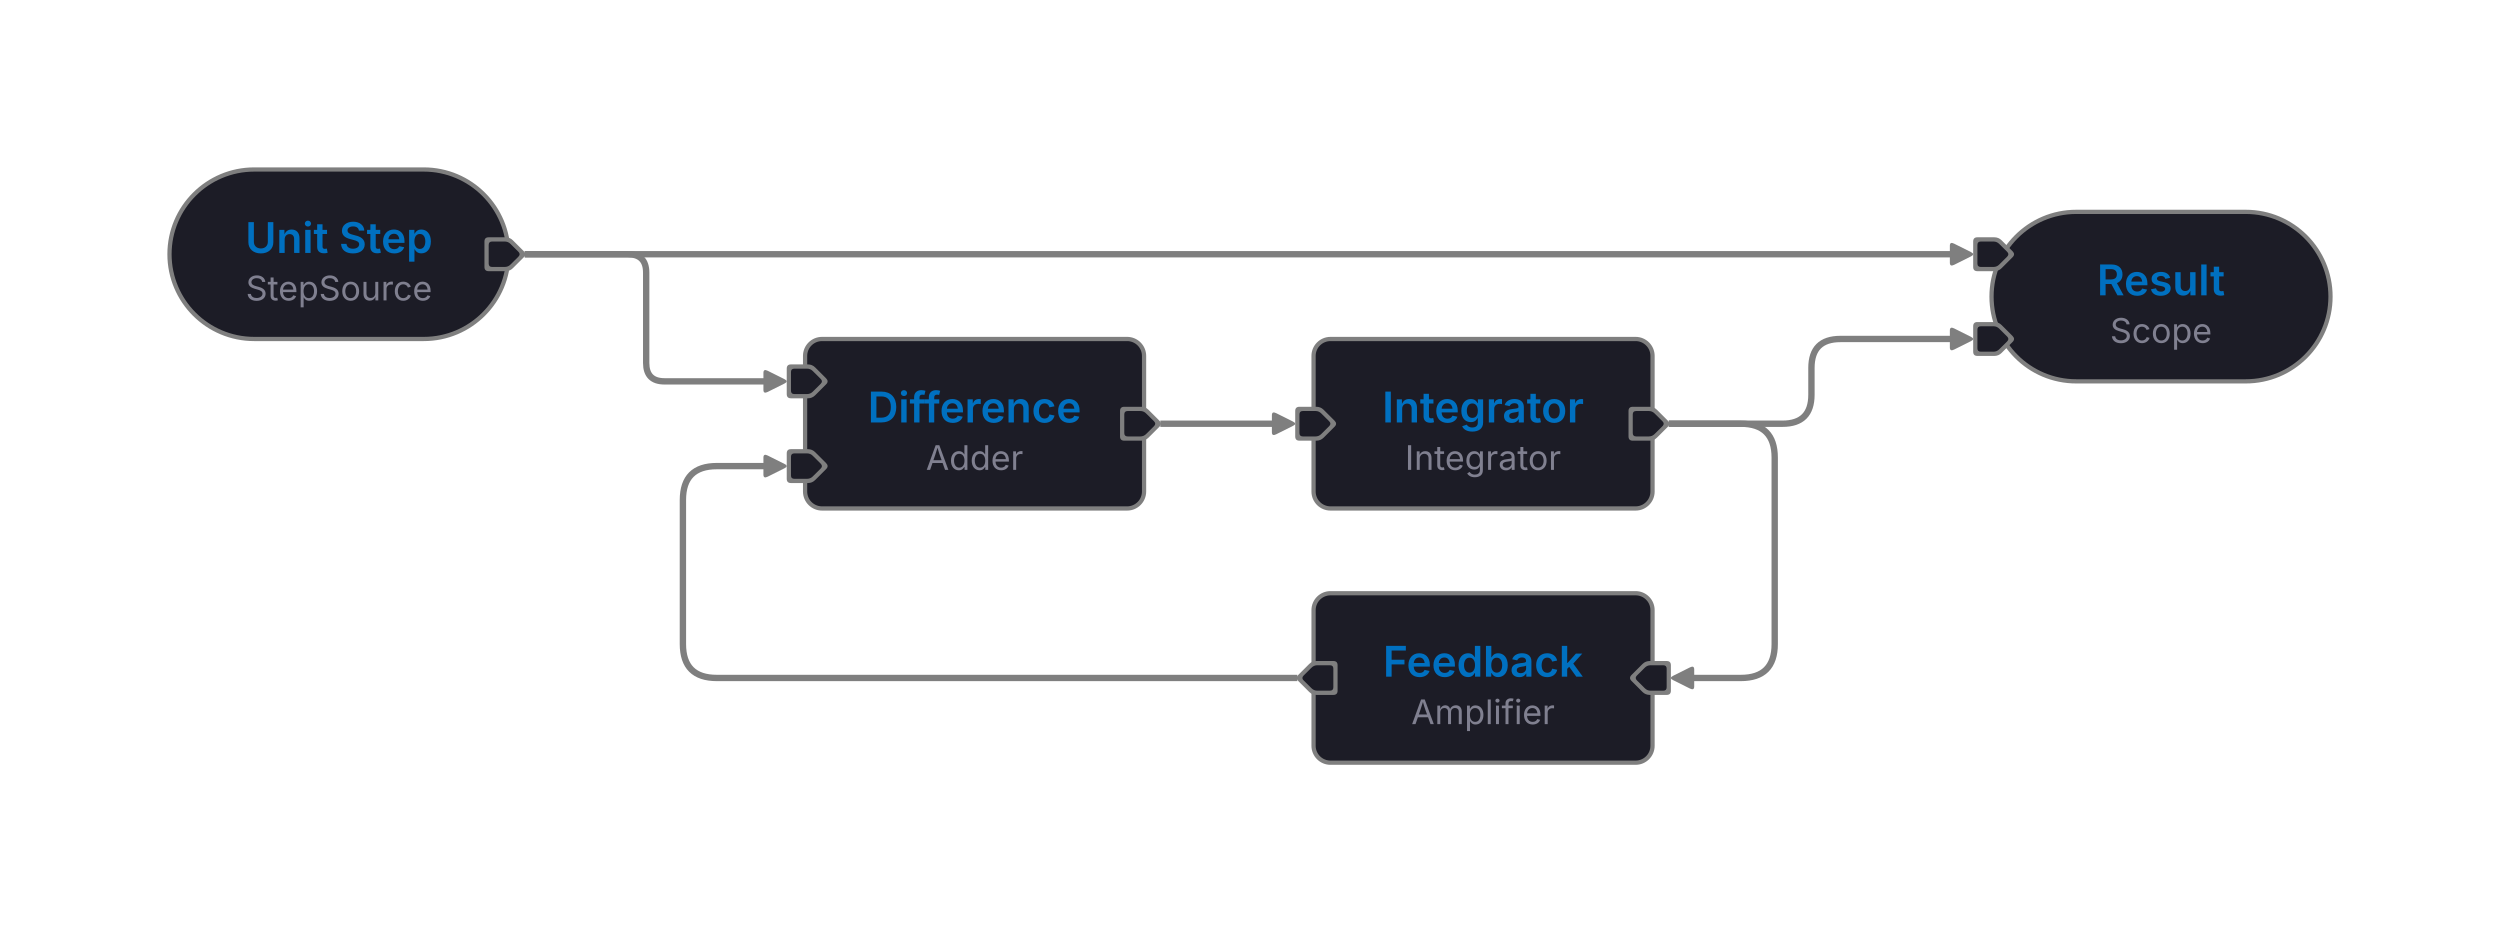
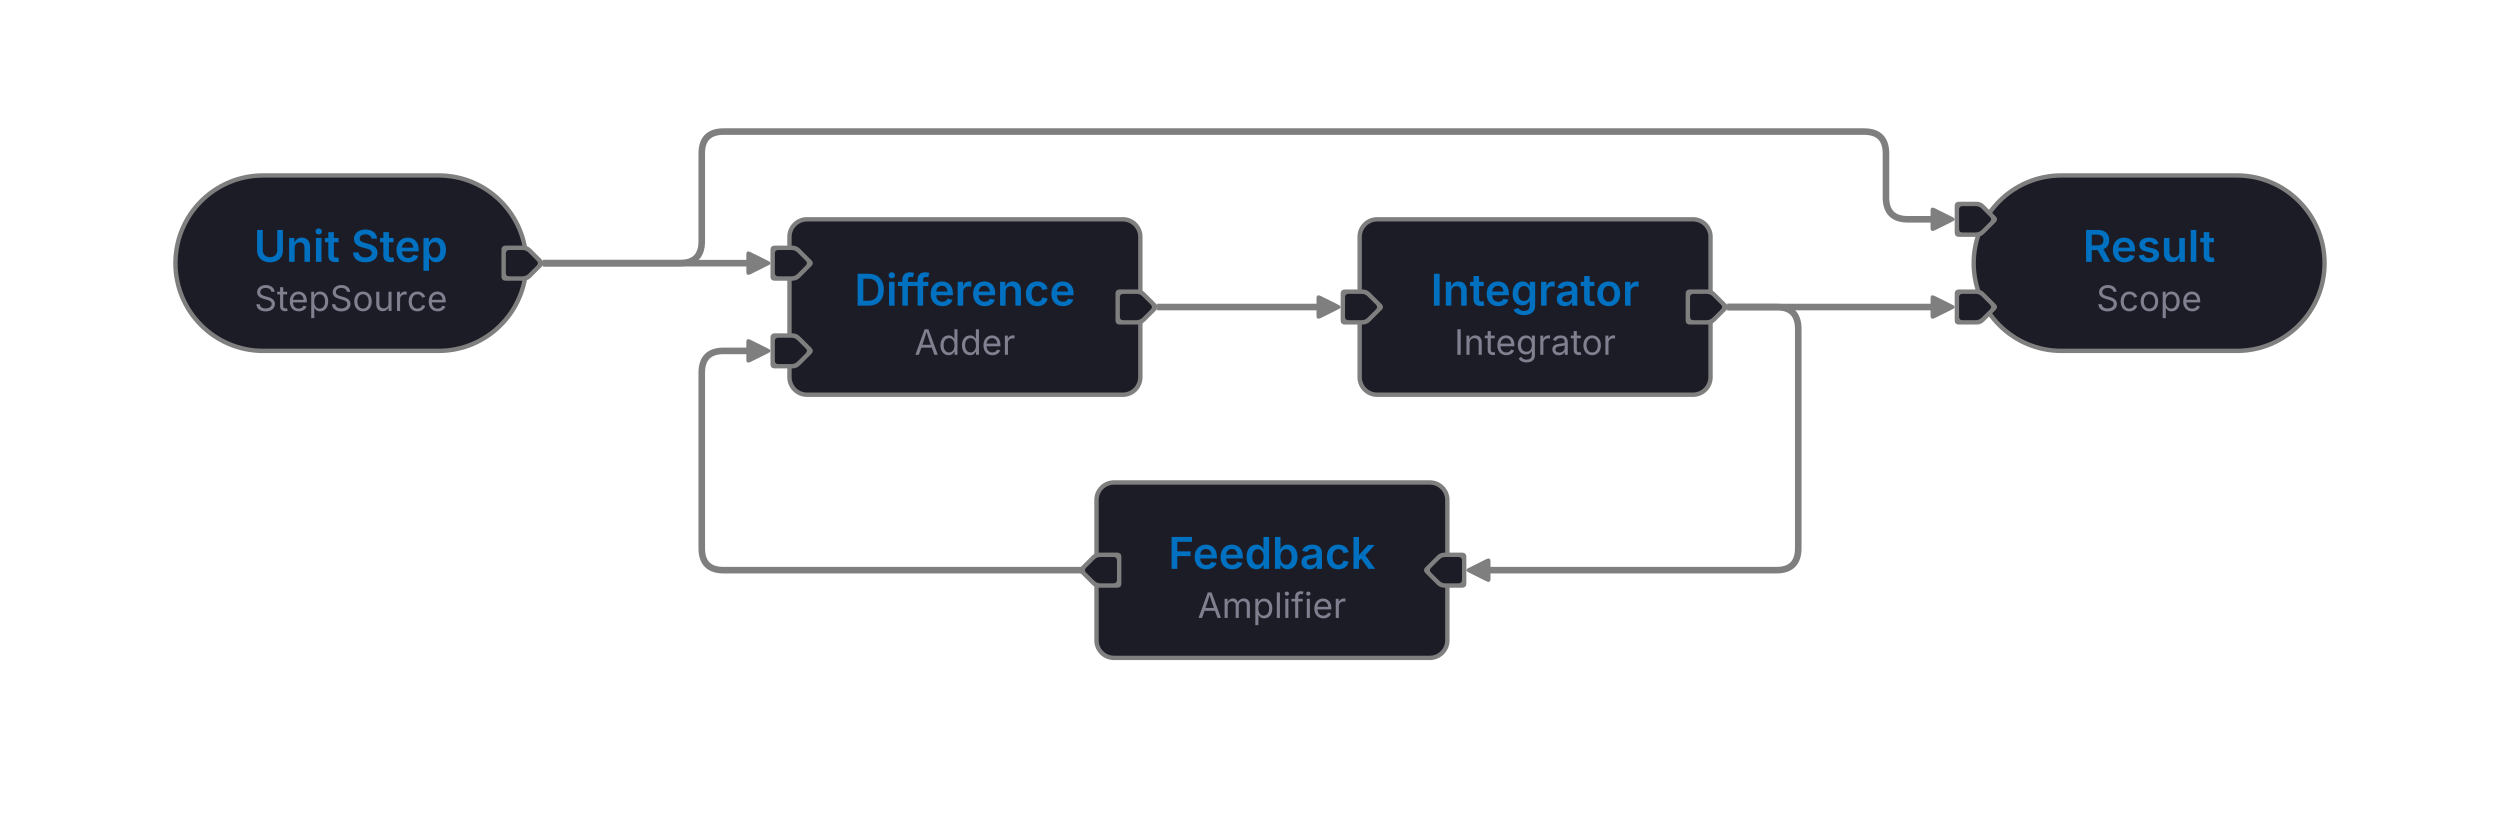
- <svg xmlns="http://www.w3.org/2000/svg" width="590" height="220" viewBox="610 300 590 220">
+ <svg xmlns="http://www.w3.org/2000/svg" width="570" height="190" viewBox="620 330 570 190">
  <g class="edges">
    <g class="edge">
-       <path d="M883.833 400L903.833 400L903.833 400L891.167 400L891.167 400L911.167 400" fill="none" stroke="#7F7F7F" stroke-width="1.5" />
-       <g transform="translate(911.1667, 400) rotate(0) translate(5, 0)">
+       <path d="M 883.833 400 L 886.917 400 Q 890 400 893.083 400 L 905 400 Q 910 400 915 400 L 921.167 400" fill="none" stroke="#7F7F7F" stroke-width="1.5" />
+       <g transform="translate(921.1667, 400) rotate(0) translate(5, 0)">
        <path d="M -5 -2.5 L -1 -0.5 Q 0 0 -1 0.5 L -5 2.5 Q -6 3 -6 2 L -6 -2 Q -6 -3 -5 -2.5 Z" fill="#7F7F7F" />
      </g>
    </g>
    <g class="edge">
-       <path d="M1003.833 400L1008.833 400L 1020.833,400Q 1028.833,400 1028.833,408L 1028.833,452Q 1028.833,460 1020.833,460L1008.833 460" fill="none" stroke="#7F7F7F" stroke-width="1.5" />
-       <g transform="translate(1008.833, 460) rotate(180) translate(5, 0)">
+       <path d="M 1013.833 400 L 1016.917 400 Q 1020 400 1023.083 400 L 1025 400 Q 1030 400 1030 405 L 1030 455 Q 1030 460 1025 460 L 975 460 Q 970 460 965 460 L 958.833 460" fill="none" stroke="#7F7F7F" stroke-width="1.5" />
+       <g transform="translate(958.8333, 460) rotate(180) translate(5, 0)">
        <path d="M -5 -2.5 L -1 -0.5 Q 0 0 -1 0.5 L -5 2.5 Q -6 3 -6 2 L -6 -2 Q -6 -3 -5 -2.5 Z" fill="#7F7F7F" />
      </g>
    </g>
    <g class="edge">
-       <path d="M916.167 460L896.167 460L 779.167,460Q 771.167,460 771.167,452L 771.167,418Q 771.167,410 779.167,410L791.167 410" fill="none" stroke="#7F7F7F" stroke-width="1.5" />
+       <path d="M 866.167 460 L 868.083 460 Q 870 460 868.083 460 L 785 460 Q 780 460 780 455 L 780 415 Q 780 410 785 410 L 791.167 410" fill="none" stroke="#7F7F7F" stroke-width="1.5" />
      <g transform="translate(791.1667, 410) rotate(0) translate(5, 0)">
        <path d="M -5 -2.5 L -1 -0.5 Q 0 0 -1 0.5 L -5 2.5 Q -6 3 -6 2 L -6 -2 Q -6 -3 -5 -2.5 Z" fill="#7F7F7F" />
      </g>
    </g>
    <g class="edge">
-       <path d="M733.833 360L753.833 360L 758.167,360Q 762.5,360 762.5,364.333L 762.5,385.667Q 762.5,390 766.833,390L771.167 390L791.167 390" fill="none" stroke="#7F7F7F" stroke-width="1.5" />
+       <path d="M 743.833 390 L 746.917 390 Q 750 390 753.083 390 L 775 390 Q 780 390 785 390 L 791.167 390" fill="none" stroke="#7F7F7F" stroke-width="1.5" />
      <g transform="translate(791.1667, 390) rotate(0) translate(5, 0)">
        <path d="M -5 -2.5 L -1 -0.5 Q 0 0 -1 0.5 L -5 2.5 Q -6 3 -6 2 L -6 -2 Q -6 -3 -5 -2.5 Z" fill="#7F7F7F" />
      </g>
    </g>
    <g class="edge">
-       <path d="M1003.833 400L1023.833 400L 1030.667,400Q 1037.5,400 1037.5,393.167L 1037.5,386.833Q 1037.5,380 1044.333,380L1051.167 380L1071.167 380" fill="none" stroke="#7F7F7F" stroke-width="1.5" />
-       <g transform="translate(1071.167, 380) rotate(0) translate(5, 0)">
+       <path d="M 1013.833 400 L 1016.917 400 Q 1020 400 1023.083 400 L 1045 400 Q 1050 400 1055 400 L 1061.167 400" fill="none" stroke="#7F7F7F" stroke-width="1.5" />
+       <g transform="translate(1061.167, 400) rotate(0) translate(5, 0)">
        <path d="M -5 -2.5 L -1 -0.5 Q 0 0 -1 0.5 L -5 2.5 Q -6 3 -6 2 L -6 -2 Q -6 -3 -5 -2.5 Z" fill="#7F7F7F" />
      </g>
    </g>
    <g class="edge">
-       <path d="M733.833 360L753.833 360L902.5 360L902.5 360L1051.167 360L1071.167 360" fill="none" stroke="#7F7F7F" stroke-width="1.5" />
-       <g transform="translate(1071.167, 360) rotate(0) translate(5, 0)">
+       <path d="M 743.833 390 L 746.917 390 Q 750 390 753.083 390 L 775 390 Q 780 390 780 385 L 780 365 Q 780 360 785 360 L 1045 360 Q 1050 360 1050 365 L 1050 375 Q 1050 380 1055 380 L 1061.167 380" fill="none" stroke="#7F7F7F" stroke-width="1.5" />
+       <g transform="translate(1061.167, 380) rotate(0) translate(5, 0)">
        <path d="M -5 -2.5 L -1 -0.5 Q 0 0 -1 0.5 L -5 2.5 Q -6 3 -6 2 L -6 -2 Q -6 -3 -5 -2.5 Z" fill="#7F7F7F" />
      </g>
    </g>
  </g>
  <g class="nodes">
    <g class="node" data-id="c03d0b76-28b8-4406-8f0a-ef81b732854d">
      <rect x="800" y="380" width="80" height="40" rx="4" fill="#1c1c26" />
      <rect x="800" y="380" width="80" height="40" rx="4" fill="none" stroke="#7F7F7F" stroke-width="1" />
      <text x="840" y="396" text-anchor="middle" dominant-baseline="middle" fill="#0070C0" font-size="10" font-weight="600" font-family="system-ui, -apple-system, sans-serif">Difference</text>
      <text x="840" y="408" text-anchor="middle" dominant-baseline="middle" fill="#808090" font-size="8" font-family="system-ui, -apple-system, sans-serif">Adder</text>
      <g transform="translate(795.67, 386.00)">
        <path d="M 1.00 0.00 L 5.00 0.00 Q 6.00 0.00 6.71 0.71 L 9.29 3.29 Q 10.00 4.00 9.29 4.71 L 6.71 7.29 Q 6.00 8.00 5.00 8.00 L 1.00 8.00 Q 0.00 8.00 0.00 7.00 L 0.00 1.00 Q 0.00 0.00 1.00 0.00 Z" fill="#7F7F7F" />
        <path d="M 0.80 0.00 L 3.79 0.00 Q 4.59 0.00 5.15 0.57 L 7.02 2.43 Q 7.59 3.00 7.02 3.57 L 5.15 5.43 Q 4.59 6.00 3.79 6.00 L 0.80 6.00 Q 0.00 6.00 0.00 5.20 L 0.00 0.80 Q 0.00 0.00 0.80 0.00 Z" fill="#1c1c26" transform="translate(1, 1)" />
      </g>
      <g transform="translate(795.67, 406.00)">
        <path d="M 1.00 0.00 L 5.00 0.00 Q 6.00 0.00 6.71 0.71 L 9.29 3.29 Q 10.00 4.00 9.29 4.71 L 6.71 7.29 Q 6.00 8.00 5.00 8.00 L 1.00 8.00 Q 0.00 8.00 0.00 7.00 L 0.00 1.00 Q 0.00 0.00 1.00 0.00 Z" fill="#7F7F7F" />
        <path d="M 0.80 0.00 L 3.79 0.00 Q 4.59 0.00 5.15 0.57 L 7.02 2.43 Q 7.59 3.00 7.02 3.57 L 5.15 5.43 Q 4.59 6.00 3.79 6.00 L 0.80 6.00 Q 0.00 6.00 0.00 5.20 L 0.00 0.80 Q 0.00 0.00 0.80 0.00 Z" fill="#1c1c26" transform="translate(1, 1)" />
      </g>
      <g transform="translate(874.33, 396.00)">
        <path d="M 1.00 0.00 L 5.00 0.00 Q 6.00 0.00 6.71 0.71 L 9.29 3.29 Q 10.00 4.00 9.29 4.71 L 6.71 7.29 Q 6.00 8.00 5.00 8.00 L 1.00 8.00 Q 0.00 8.00 0.00 7.00 L 0.00 1.00 Q 0.00 0.00 1.00 0.00 Z" fill="#7F7F7F" />
        <path d="M 0.80 0.00 L 3.79 0.00 Q 4.59 0.00 5.15 0.57 L 7.02 2.43 Q 7.59 3.00 7.02 3.57 L 5.15 5.43 Q 4.59 6.00 3.79 6.00 L 0.80 6.00 Q 0.00 6.00 0.00 5.20 L 0.00 0.80 Q 0.00 0.00 0.80 0.00 Z" fill="#1c1c26" transform="translate(1, 1)" />
      </g>
    </g>
    <g class="node" data-id="e0f91e8f-e0ec-48e5-a2eb-68bb72f6152f">
-       <rect x="920" y="440" width="80" height="40" rx="4" fill="#1c1c26" />
-       <rect x="920" y="440" width="80" height="40" rx="4" fill="none" stroke="#7F7F7F" stroke-width="1" />
-       <text x="960" y="456" text-anchor="middle" dominant-baseline="middle" fill="#0070C0" font-size="10" font-weight="600" font-family="system-ui, -apple-system, sans-serif">Feedback</text>
-       <text x="960" y="468" text-anchor="middle" dominant-baseline="middle" fill="#808090" font-size="8" font-family="system-ui, -apple-system, sans-serif">Amplifier</text>
-       <g transform="translate(994.33, 456.00)">
+       <rect x="870" y="440" width="80" height="40" rx="4" fill="#1c1c26" />
+       <rect x="870" y="440" width="80" height="40" rx="4" fill="none" stroke="#7F7F7F" stroke-width="1" />
+       <text x="910" y="456" text-anchor="middle" dominant-baseline="middle" fill="#0070C0" font-size="10" font-weight="600" font-family="system-ui, -apple-system, sans-serif">Feedback</text>
+       <text x="910" y="468" text-anchor="middle" dominant-baseline="middle" fill="#808090" font-size="8" font-family="system-ui, -apple-system, sans-serif">Amplifier</text>
+       <g transform="translate(944.33, 456.00)">
        <path d="M 5.00 0.00 L 9.00 0.00 Q 10.00 0.00 10.00 1.00 L 10.00 7.00 Q 10.00 8.00 9.00 8.00 L 5.00 8.00 Q 4.00 8.00 3.29 7.29 L 0.71 4.71 Q 0.00 4.00 0.71 3.29 L 3.29 0.71 Q 4.00 0.00 5.00 0.00 Z" fill="#7F7F7F" />
        <path d="M 4.21 0.00 L 7.20 0.00 Q 8.00 0.00 8.00 0.80 L 8.00 5.20 Q 8.00 6.00 7.20 6.00 L 4.21 6.00 Q 3.41 6.00 2.85 5.43 L 0.98 3.57 Q 0.41 3.00 0.98 2.43 L 2.85 0.57 Q 3.41 0.00 4.21 0.00 Z" fill="#1c1c26" transform="translate(1, 1)" />
      </g>
-       <g transform="translate(915.67, 456.00)">
+       <g transform="translate(865.67, 456.00)">
        <path d="M 5.00 0.00 L 9.00 0.00 Q 10.00 0.00 10.00 1.00 L 10.00 7.00 Q 10.00 8.00 9.00 8.00 L 5.00 8.00 Q 4.00 8.00 3.29 7.29 L 0.71 4.71 Q 0.00 4.00 0.71 3.29 L 3.29 0.71 Q 4.00 0.00 5.00 0.00 Z" fill="#7F7F7F" />
        <path d="M 4.21 0.00 L 7.20 0.00 Q 8.00 0.00 8.00 0.80 L 8.00 5.20 Q 8.00 6.00 7.20 6.00 L 4.21 6.00 Q 3.41 6.00 2.85 5.43 L 0.98 3.57 Q 0.41 3.00 0.98 2.43 L 2.85 0.57 Q 3.41 0.00 4.21 0.00 Z" fill="#1c1c26" transform="translate(1, 1)" />
      </g>
    </g>
    <g class="node" data-id="353e895d-8dfa-4c17-a752-043d1fc38749">
-       <rect x="920" y="380" width="80" height="40" rx="4" fill="#1c1c26" />
-       <rect x="920" y="380" width="80" height="40" rx="4" fill="none" stroke="#7F7F7F" stroke-width="1" />
-       <text x="960" y="396" text-anchor="middle" dominant-baseline="middle" fill="#0070C0" font-size="10" font-weight="600" font-family="system-ui, -apple-system, sans-serif">Integrator</text>
-       <text x="960" y="408" text-anchor="middle" dominant-baseline="middle" fill="#808090" font-size="8" font-family="system-ui, -apple-system, sans-serif">Integrator</text>
-       <g transform="translate(915.67, 396.00)">
+       <rect x="930" y="380" width="80" height="40" rx="4" fill="#1c1c26" />
+       <rect x="930" y="380" width="80" height="40" rx="4" fill="none" stroke="#7F7F7F" stroke-width="1" />
+       <text x="970" y="396" text-anchor="middle" dominant-baseline="middle" fill="#0070C0" font-size="10" font-weight="600" font-family="system-ui, -apple-system, sans-serif">Integrator</text>
+       <text x="970" y="408" text-anchor="middle" dominant-baseline="middle" fill="#808090" font-size="8" font-family="system-ui, -apple-system, sans-serif">Integrator</text>
+       <g transform="translate(925.67, 396.00)">
        <path d="M 1.00 0.00 L 5.00 0.00 Q 6.00 0.00 6.71 0.71 L 9.29 3.29 Q 10.00 4.00 9.29 4.71 L 6.71 7.29 Q 6.00 8.00 5.00 8.00 L 1.00 8.00 Q 0.00 8.00 0.00 7.00 L 0.00 1.00 Q 0.00 0.00 1.00 0.00 Z" fill="#7F7F7F" />
        <path d="M 0.80 0.00 L 3.79 0.00 Q 4.59 0.00 5.15 0.57 L 7.02 2.43 Q 7.59 3.00 7.02 3.57 L 5.15 5.43 Q 4.59 6.00 3.79 6.00 L 0.80 6.00 Q 0.00 6.00 0.00 5.20 L 0.00 0.80 Q 0.00 0.00 0.80 0.00 Z" fill="#1c1c26" transform="translate(1, 1)" />
      </g>
-       <g transform="translate(994.33, 396.00)">
+       <g transform="translate(1004.33, 396.00)">
        <path d="M 1.00 0.00 L 5.00 0.00 Q 6.00 0.00 6.71 0.71 L 9.29 3.29 Q 10.00 4.00 9.29 4.71 L 6.71 7.29 Q 6.00 8.00 5.00 8.00 L 1.00 8.00 Q 0.00 8.00 0.00 7.00 L 0.00 1.00 Q 0.00 0.00 1.00 0.00 Z" fill="#7F7F7F" />
        <path d="M 0.80 0.00 L 3.79 0.00 Q 4.59 0.00 5.15 0.57 L 7.02 2.43 Q 7.59 3.00 7.02 3.57 L 5.15 5.43 Q 4.59 6.00 3.79 6.00 L 0.80 6.00 Q 0.00 6.00 0.00 5.20 L 0.00 0.80 Q 0.00 0.00 0.80 0.00 Z" fill="#1c1c26" transform="translate(1, 1)" />
      </g>
    </g>
    <g class="node" data-id="fa58ae1f-437a-4e9e-bf12-9c6b0ccb52e9">
-       <rect x="650" y="340" width="80" height="40" rx="20" fill="#1c1c26" />
-       <rect x="650" y="340" width="80" height="40" rx="20" fill="none" stroke="#7F7F7F" stroke-width="1" />
-       <text x="690" y="356" text-anchor="middle" dominant-baseline="middle" fill="#0070C0" font-size="10" font-weight="600" font-family="system-ui, -apple-system, sans-serif">Unit Step</text>
-       <text x="690" y="368" text-anchor="middle" dominant-baseline="middle" fill="#808090" font-size="8" font-family="system-ui, -apple-system, sans-serif">StepSource</text>
-       <g transform="translate(724.33, 356.00)">
+       <rect x="660" y="370" width="80" height="40" rx="20" fill="#1c1c26" />
+       <rect x="660" y="370" width="80" height="40" rx="20" fill="none" stroke="#7F7F7F" stroke-width="1" />
+       <text x="700" y="386" text-anchor="middle" dominant-baseline="middle" fill="#0070C0" font-size="10" font-weight="600" font-family="system-ui, -apple-system, sans-serif">Unit Step</text>
+       <text x="700" y="398" text-anchor="middle" dominant-baseline="middle" fill="#808090" font-size="8" font-family="system-ui, -apple-system, sans-serif">StepSource</text>
+       <g transform="translate(734.33, 386.00)">
        <path d="M 1.00 0.00 L 5.00 0.00 Q 6.00 0.00 6.71 0.71 L 9.29 3.29 Q 10.00 4.00 9.29 4.71 L 6.71 7.29 Q 6.00 8.00 5.00 8.00 L 1.00 8.00 Q 0.00 8.00 0.00 7.00 L 0.00 1.00 Q 0.00 0.00 1.00 0.00 Z" fill="#7F7F7F" />
        <path d="M 0.80 0.00 L 3.79 0.00 Q 4.59 0.00 5.15 0.57 L 7.02 2.43 Q 7.59 3.00 7.02 3.57 L 5.15 5.43 Q 4.59 6.00 3.79 6.00 L 0.80 6.00 Q 0.00 6.00 0.00 5.20 L 0.00 0.80 Q 0.00 0.00 0.80 0.00 Z" fill="#1c1c26" transform="translate(1, 1)" />
      </g>
    </g>
    <g class="node" data-id="c584e30b-577b-4e0d-86f5-19f53f93e697">
-       <rect x="1080" y="350" width="80" height="40" rx="20" fill="#1c1c26" />
-       <rect x="1080" y="350" width="80" height="40" rx="20" fill="none" stroke="#7F7F7F" stroke-width="1" />
-       <text x="1120" y="366" text-anchor="middle" dominant-baseline="middle" fill="#0070C0" font-size="10" font-weight="600" font-family="system-ui, -apple-system, sans-serif">Result</text>
-       <text x="1120" y="378" text-anchor="middle" dominant-baseline="middle" fill="#808090" font-size="8" font-family="system-ui, -apple-system, sans-serif">Scope</text>
-       <g transform="translate(1075.67, 356.00)">
+       <rect x="1070" y="370" width="80" height="40" rx="20" fill="#1c1c26" />
+       <rect x="1070" y="370" width="80" height="40" rx="20" fill="none" stroke="#7F7F7F" stroke-width="1" />
+       <text x="1110" y="386" text-anchor="middle" dominant-baseline="middle" fill="#0070C0" font-size="10" font-weight="600" font-family="system-ui, -apple-system, sans-serif">Result</text>
+       <text x="1110" y="398" text-anchor="middle" dominant-baseline="middle" fill="#808090" font-size="8" font-family="system-ui, -apple-system, sans-serif">Scope</text>
+       <g transform="translate(1065.67, 376.00)">
        <path d="M 1.00 0.00 L 5.00 0.00 Q 6.00 0.00 6.71 0.71 L 9.29 3.29 Q 10.00 4.00 9.29 4.71 L 6.71 7.29 Q 6.00 8.00 5.00 8.00 L 1.00 8.00 Q 0.00 8.00 0.00 7.00 L 0.00 1.00 Q 0.00 0.00 1.00 0.00 Z" fill="#7F7F7F" />
        <path d="M 0.80 0.00 L 3.79 0.00 Q 4.59 0.00 5.15 0.57 L 7.02 2.43 Q 7.59 3.00 7.02 3.57 L 5.15 5.43 Q 4.59 6.00 3.79 6.00 L 0.80 6.00 Q 0.00 6.00 0.00 5.20 L 0.00 0.80 Q 0.00 0.00 0.80 0.00 Z" fill="#1c1c26" transform="translate(1, 1)" />
      </g>
-       <g transform="translate(1075.67, 376.00)">
+       <g transform="translate(1065.67, 396.00)">
        <path d="M 1.00 0.00 L 5.00 0.00 Q 6.00 0.00 6.71 0.71 L 9.29 3.29 Q 10.00 4.00 9.29 4.71 L 6.71 7.29 Q 6.00 8.00 5.00 8.00 L 1.00 8.00 Q 0.00 8.00 0.00 7.00 L 0.00 1.00 Q 0.00 0.00 1.00 0.00 Z" fill="#7F7F7F" />
        <path d="M 0.80 0.00 L 3.79 0.00 Q 4.59 0.00 5.15 0.57 L 7.02 2.43 Q 7.59 3.00 7.02 3.57 L 5.15 5.43 Q 4.59 6.00 3.79 6.00 L 0.80 6.00 Q 0.00 6.00 0.00 5.20 L 0.00 0.80 Q 0.00 0.00 0.80 0.00 Z" fill="#1c1c26" transform="translate(1, 1)" />
      </g>
    </g>
  </g>
</svg>
